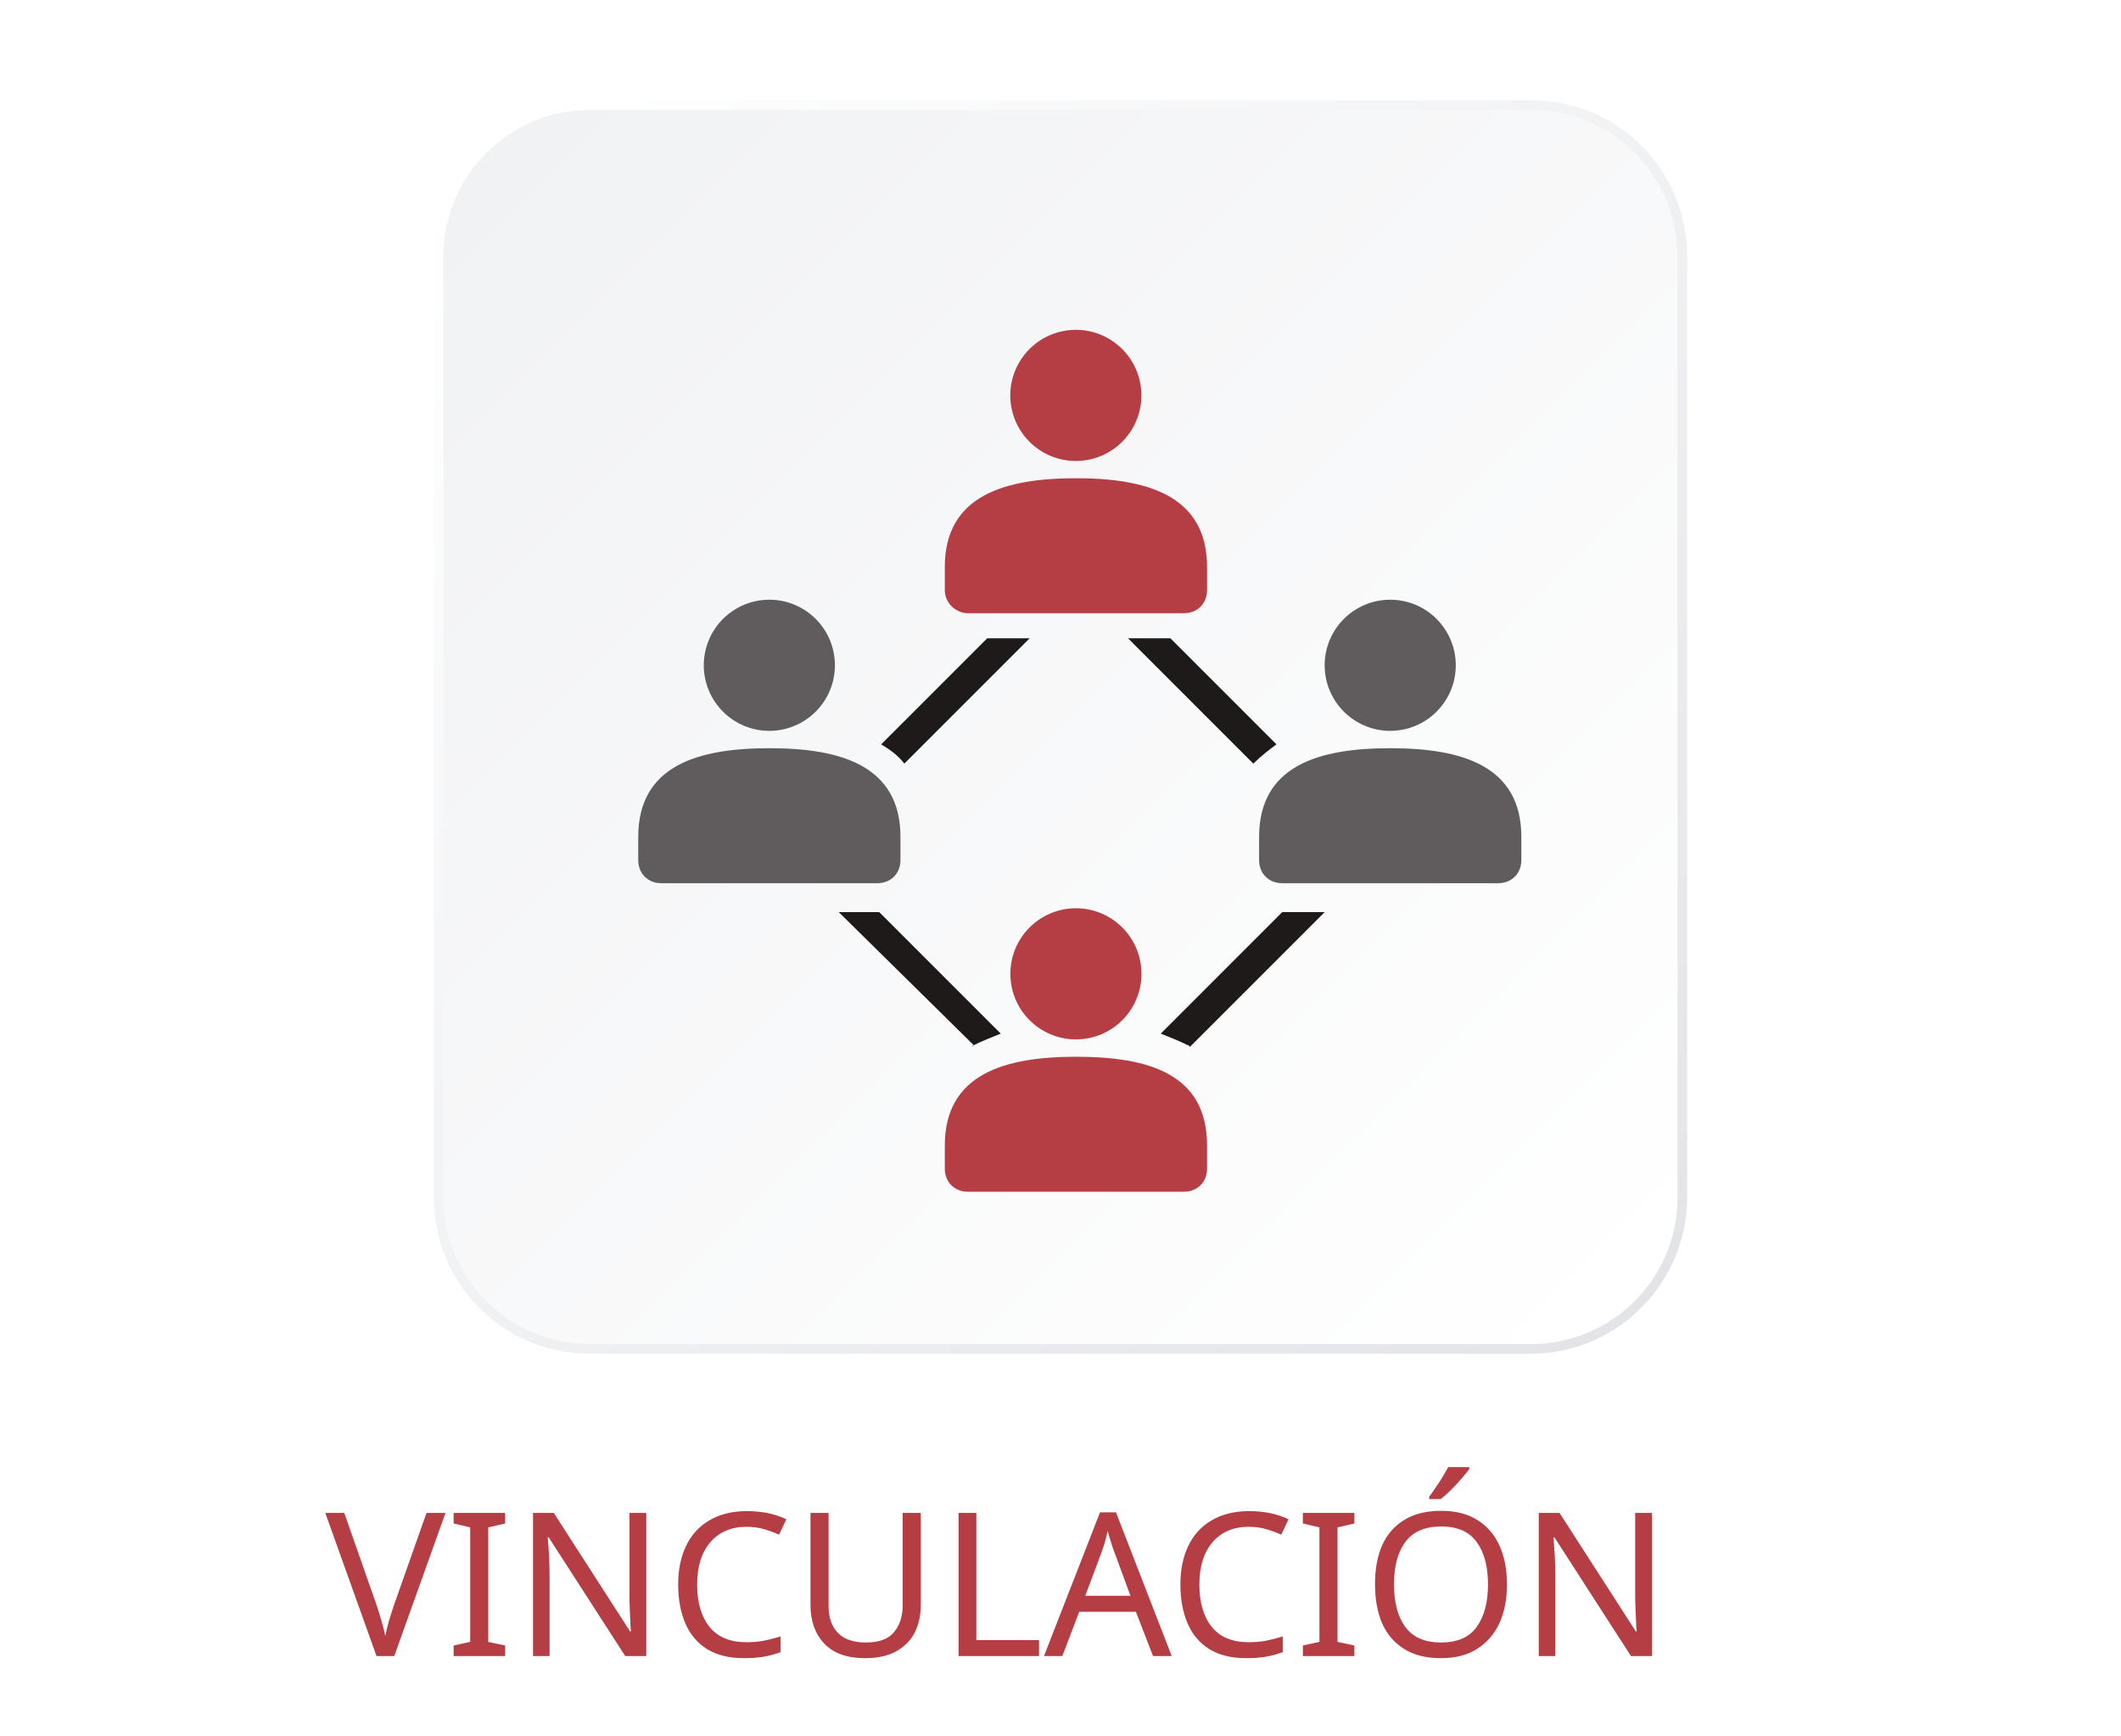
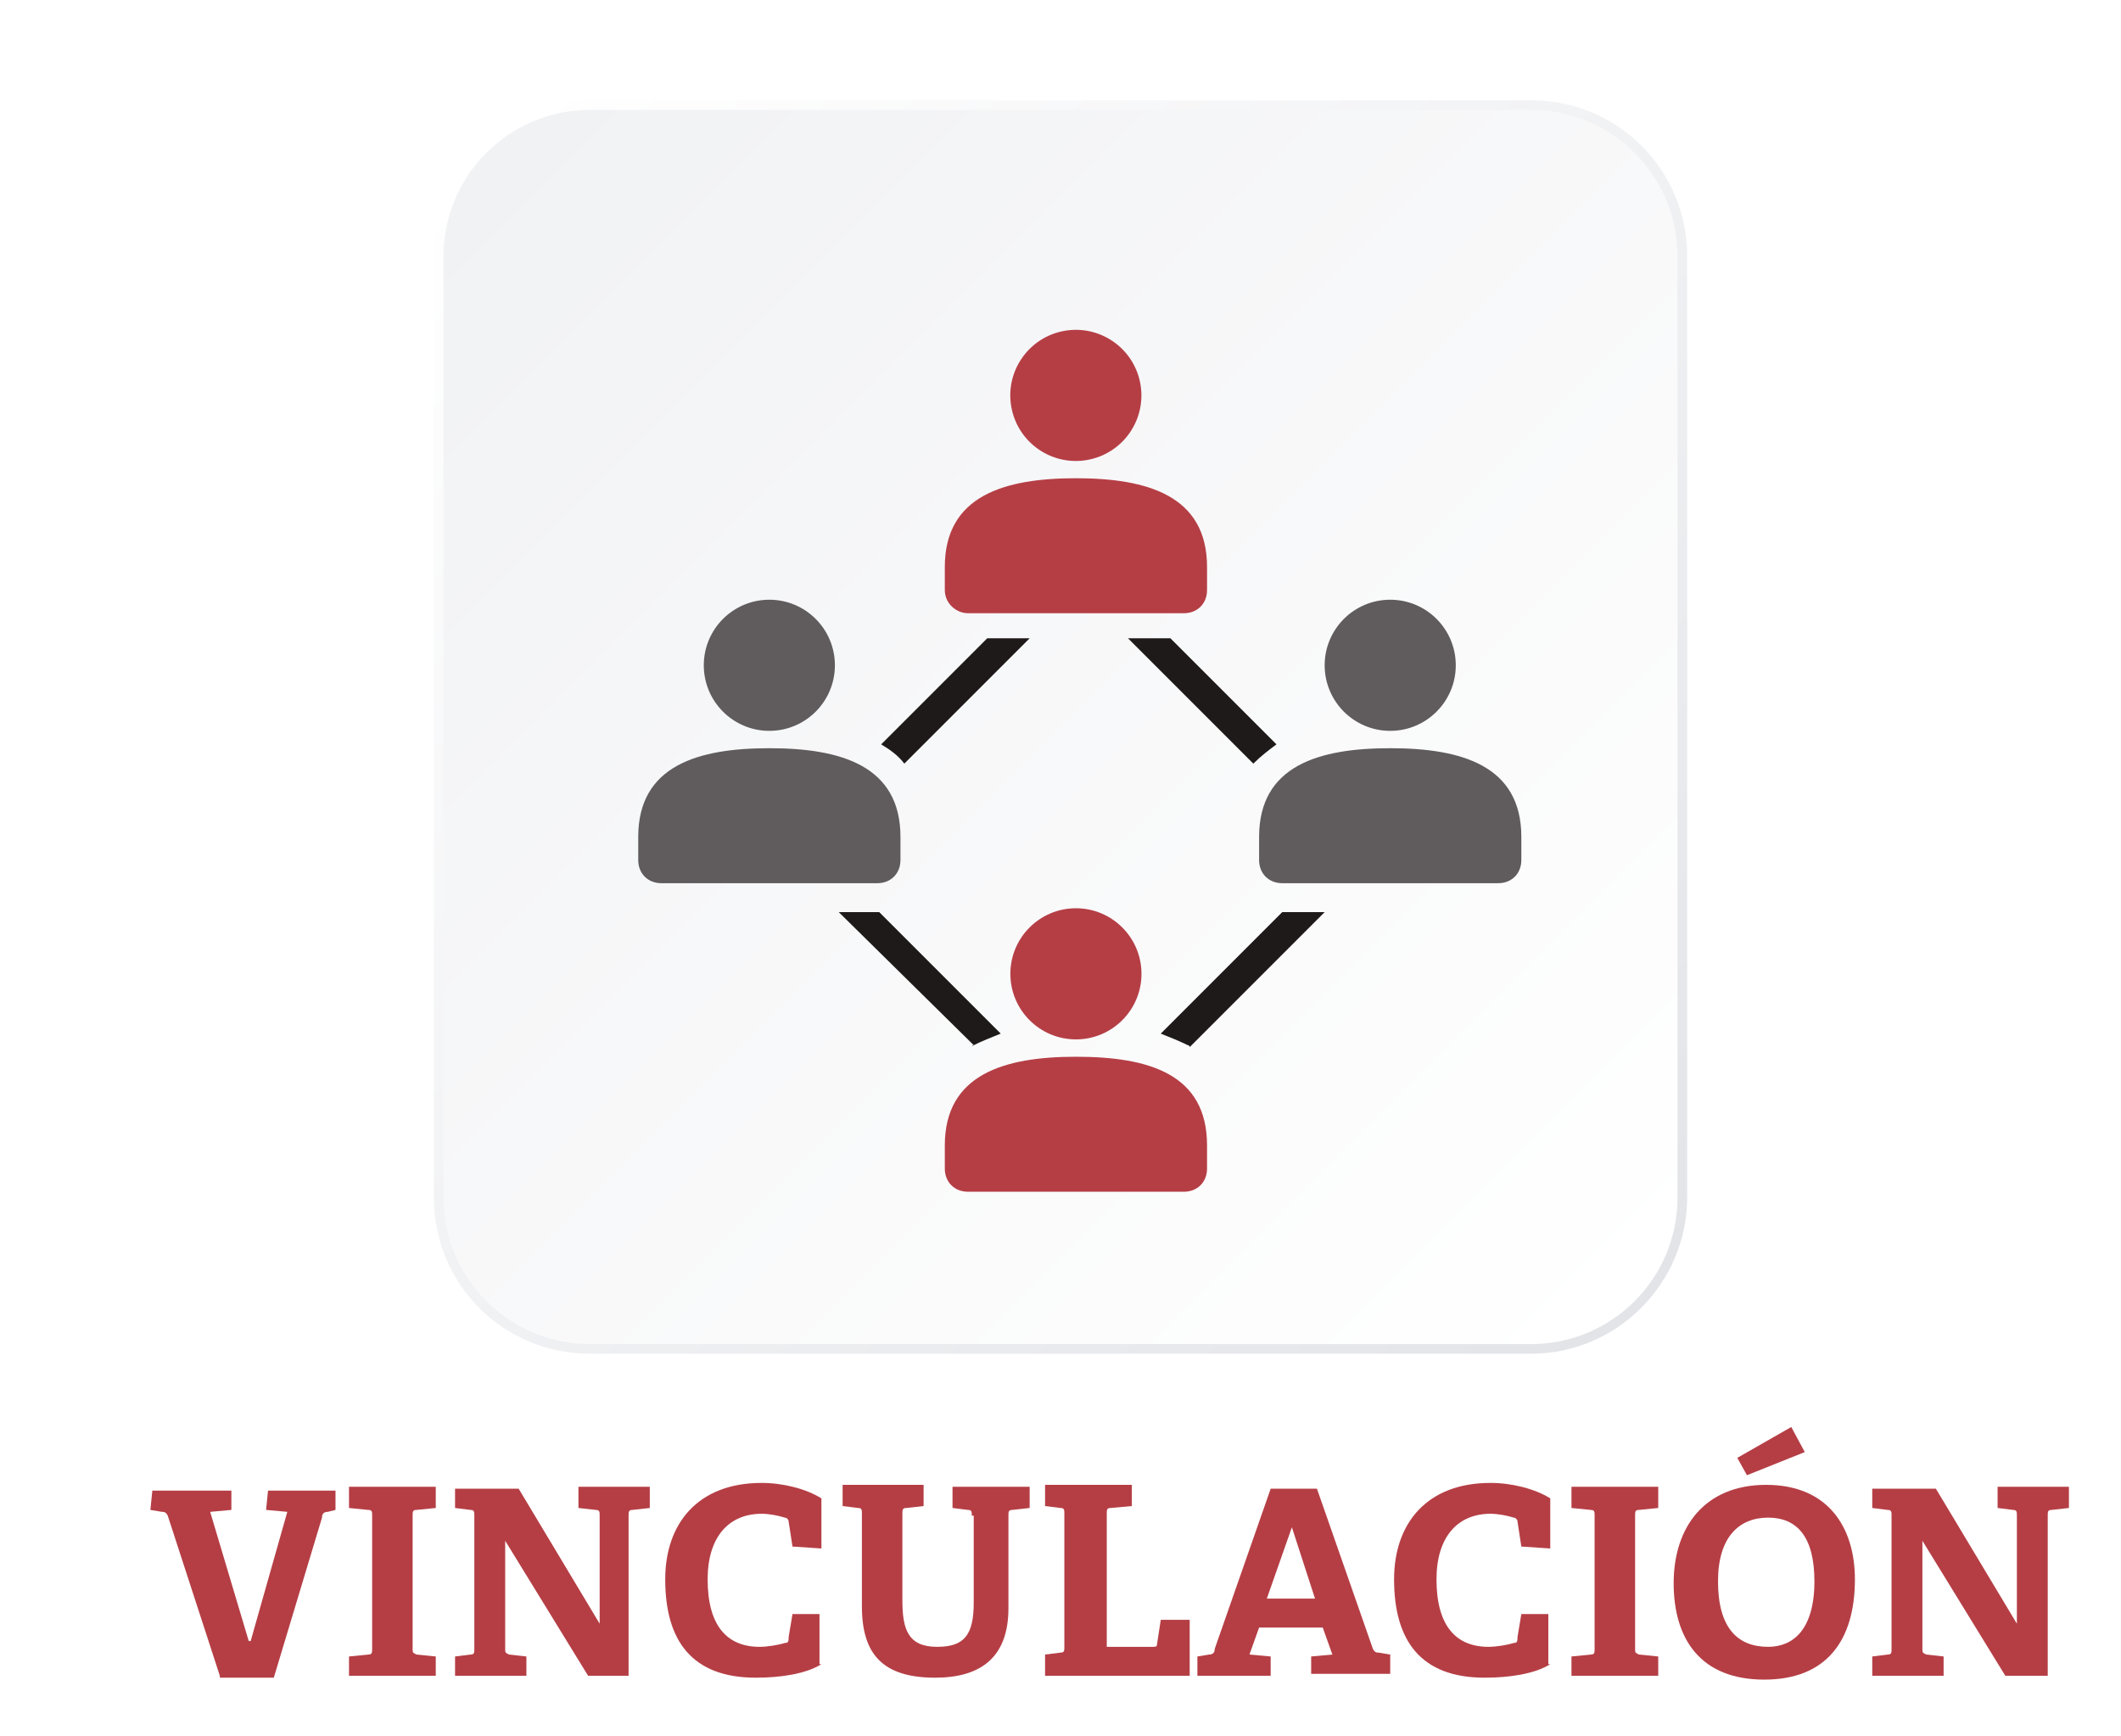
<svg xmlns="http://www.w3.org/2000/svg" version="1.1" id="Capa_1" x="0px" y="0px" viewBox="0 0 110 90" style="enable-background:new 0 0 110 90;" xml:space="preserve">
  <style type="text/css">
	.st0{fill:url(#SVGID_1_);}
	.st1{fill:url(#SVGID_2_);}
	.st2{fill:#B53E45;}
	.st3{fill:#605C5E;}
	.st4{fill:#1E1A19;}
- 	.st5{font-family:'Adelle-Bold';}
- 	.st6{font-size:10.395px;}
</style>
  <g>
    <g>
      <g>
        <linearGradient id="SVGID_1_" gradientUnits="userSpaceOnUse" x1="24.88" y1="7.567" x2="85.12" y2="67.808">
          <stop offset="0" style="stop-color:#FFFFFF" />
          <stop offset="1" style="stop-color:#E2E4E8" />
        </linearGradient>
        <path class="st0" d="M79.4,70.2H30.6c-4.5,0-8.1-3.6-8.1-8.1V13.3c0-4.5,3.6-8.1,8.1-8.1h48.8c4.5,0,8.1,3.6,8.1,8.1v48.8     C87.5,66.5,83.9,70.2,79.4,70.2z" />
        <linearGradient id="SVGID_2_" gradientUnits="userSpaceOnUse" x1="25.227" y1="7.914" x2="84.773" y2="67.46">
          <stop offset="0" style="stop-color:#F1F2F4" />
          <stop offset="1" style="stop-color:#FFFFFF" />
        </linearGradient>
        <path class="st1" d="M30.6,69.7c-4.2,0-7.6-3.4-7.6-7.6V13.3c0-4.2,3.4-7.6,7.6-7.6h48.8c4.2,0,7.6,3.4,7.6,7.6v48.8     c0,4.2-3.4,7.6-7.6,7.6H30.6z" />
      </g>
    </g>
    <g>
      <circle class="st2" cx="55.8" cy="50.5" r="3.4" />
      <path class="st2" d="M55.8,54.8L55.8,54.8c-3.7,0-6.8,0.9-6.8,4.6v1.2c0,0.7,0.5,1.2,1.2,1.2h11.2c0.7,0,1.2-0.5,1.2-1.2v-1.2    C62.6,55.7,59.6,54.8,55.8,54.8z" />
      <ellipse transform="matrix(0.9845 -0.1753 0.1753 0.9845 -2.7327 10.1041)" class="st2" cx="55.8" cy="20.5" rx="3.4" ry="3.4" />
      <path class="st2" d="M50.2,31.8h11.2c0.7,0,1.2-0.5,1.2-1.2v-1.2c0-3.7-3.1-4.6-6.8-4.6h0c-3.7,0-6.8,0.9-6.8,4.6v1.2    C49,31.3,49.6,31.8,50.2,31.8z" />
      <circle class="st3" cx="72.1" cy="34.5" r="3.4" />
      <path class="st3" d="M72.1,38.8L72.1,38.8c-3.7,0-6.8,0.9-6.8,4.6v1.2c0,0.7,0.5,1.2,1.2,1.2h11.2c0.7,0,1.2-0.5,1.2-1.2v-1.2    C78.9,39.7,75.8,38.8,72.1,38.8z" />
      <circle class="st3" cx="39.9" cy="34.5" r="3.4" />
      <path class="st3" d="M46.7,44.6v-1.2c0-3.7-3.1-4.6-6.8-4.6l0,0c-3.7,0-6.8,0.9-6.8,4.6v1.2c0,0.7,0.5,1.2,1.2,1.2h11.2    C46.2,45.8,46.7,45.3,46.7,44.6z" />
      <path class="st4" d="M66.5,47.3l-6.3,6.3c0.5,0.2,1,0.4,1.4,0.6c0,0,0.1,0,0.1,0.1l7-7L66.5,47.3C66.5,47.3,66.5,47.3,66.5,47.3z" />
      <path class="st4" d="M50.5,54.2c0.4-0.2,0.9-0.4,1.4-0.6l-6.3-6.3c0,0,0,0,0,0h-2.1L50.5,54.2C50.4,54.3,50.4,54.2,50.5,54.2z" />
      <path class="st4" d="M66.2,38.6l-5.5-5.5h-2.2l6.5,6.5C65.4,39.2,65.8,38.9,66.2,38.6z" />
      <path class="st4" d="M46.9,39.6l6.5-6.5h-2.2l-5.5,5.5C46.2,38.9,46.6,39.2,46.9,39.6z" />
    </g>
  </g>
  <g>
-     <text transform="matrix(1 0 0 1 16.8701 85.8779)" class="st2 st5 st6">VINCULACIÓN</text>
+     <g>
+       <path class="st2" d="M11.4,86.9l-2.7-8.3c-0.1-0.2-0.2-0.2-0.3-0.2l-0.6-0.1l0.1-1H12v1l-1.1,0.1l2,6.7H13l1.9-6.7l-1.1-0.1l0.1-1    h3.5v1L17,78.4c-0.2,0-0.3,0.1-0.3,0.3l-2.5,8.3H11.4z" />
+       <path class="st2" d="M18.1,86.9v-1l1-0.1c0.2,0,0.2-0.1,0.2-0.3v-6.9c0-0.2,0-0.3-0.2-0.3l-1-0.1v-1.1h4.5v1.1l-1,0.1    c-0.2,0-0.2,0.1-0.2,0.3v6.9c0,0.2,0,0.2,0.2,0.3l1,0.1v1H18.1z" />
+       <path class="st2" d="M30.5,86.9l-4.3-7v5.6c0,0.2,0,0.2,0.2,0.3l0.9,0.1v1h-3.7v-1l0.8-0.1c0.2,0,0.2-0.1,0.2-0.3v-6.9    c0-0.2,0-0.3-0.2-0.3l-0.8-0.1v-1h3.3l4.2,7v-5.6c0-0.2,0-0.3-0.2-0.3L30,78.2v-1.1h3.7v1.1l-0.9,0.1c-0.2,0-0.2,0.1-0.2,0.3v8.3    H30.5z" />
+       <path class="st2" d="M42.6,86.3c-0.8,0.5-2.1,0.7-3.4,0.7c-3.3,0-4.7-1.9-4.7-5.1c0-2.9,1.7-5,5-5c1.1,0,2.3,0.3,3.1,0.8v2.6    l-1.5-0.1l-0.2-1.3c0-0.1-0.1-0.2-0.2-0.2c-0.3-0.1-0.8-0.2-1.2-0.2c-1.7,0-2.8,1.2-2.8,3.4c0,2.4,1,3.5,2.7,3.5    c0.4,0,1-0.1,1.3-0.2c0.2,0,0.2-0.1,0.2-0.3l0.2-1.2h1.4V86.3z" />
+       <path class="st2" d="M50.4,78.6c0-0.2,0-0.3-0.2-0.3l-0.8-0.1v-1.1h4v1.1l-0.9,0.1c-0.2,0-0.2,0.1-0.2,0.3v4.8    c0,2.6-1.5,3.6-3.8,3.6c-2.7,0-3.8-1.2-3.8-3.7v-4.8c0-0.2,0-0.3-0.2-0.3l-0.8-0.1v-1.1h4.2v1.1l-0.9,0.1c-0.2,0-0.2,0.1-0.2,0.3    V83c0,1.5,0.3,2.4,1.8,2.4c1.4,0,1.9-0.6,1.9-2.3V78.6z" />
+       <path class="st2" d="M54.2,86.9v-1.1l0.8-0.1c0.2,0,0.2-0.1,0.2-0.3v-6.9c0-0.2,0-0.3-0.2-0.3l-0.8-0.1v-1.1h4.5v1.1l-1.1,0.1    c-0.2,0-0.2,0.1-0.2,0.3v6.9h2.4c0.1,0,0.2,0,0.2-0.1l0.2-1.3h1.5v2.9H54.2z" />
+       <path class="st2" d="M68,86.9v-1l1.1-0.1l-0.5-1.4h-3.3l-0.5,1.4l1.1,0.1v1h-3.8v-1l0.6-0.1c0.2,0,0.3-0.1,0.3-0.3l2.9-8.3h2.4    l2.9,8.3c0.1,0.2,0.2,0.2,0.3,0.2l0.6,0.1v1H68z M67,79.2L67,79.2l-1.3,3.7h2.5L67,79.2z" />
+       <path class="st2" d="M80.4,86.3c-0.8,0.5-2.1,0.7-3.4,0.7c-3.3,0-4.7-1.9-4.7-5.1c0-2.9,1.7-5,5-5c1.1,0,2.3,0.3,3.1,0.8v2.6    l-1.5-0.1l-0.2-1.3c0-0.1-0.1-0.2-0.2-0.2c-0.3-0.1-0.8-0.2-1.2-0.2c-1.7,0-2.8,1.2-2.8,3.4c0,2.4,1,3.5,2.7,3.5    c0.4,0,1-0.1,1.3-0.2c0.2,0,0.2-0.1,0.2-0.3l0.2-1.2h1.4V86.3z" />
+       <path class="st2" d="M81.5,86.9v-1l1-0.1c0.2,0,0.2-0.1,0.2-0.3v-6.9c0-0.2,0-0.3-0.2-0.3l-1-0.1v-1.1H86v1.1l-1,0.1    c-0.2,0-0.2,0.1-0.2,0.3v6.9c0,0.2,0,0.2,0.2,0.3l1,0.1v1H81.5z" />
+       <path class="st2" d="M86.8,82.1c0-2.9,1.6-5.1,4.8-5.1c3.2,0,4.6,2.2,4.6,4.9c0,3.2-1.5,5.2-4.7,5.2C88.2,87.1,86.8,85,86.8,82.1z     M94.1,82c0-2.3-0.9-3.3-2.4-3.3c-1.5,0-2.6,1-2.6,3.3c0,2.4,1,3.4,2.6,3.4C93,85.4,94.1,84.5,94.1,82z M90.6,76.5l-0.5-0.9    l2.8-1.6l0.7,1.3L90.6,76.5z" />
+       <path class="st2" d="M104,86.9l-4.3-7v5.6c0,0.2,0,0.2,0.2,0.3l0.9,0.1v1h-3.7v-1l0.8-0.1c0.2,0,0.2-0.1,0.2-0.3v-6.9    c0-0.2,0-0.3-0.2-0.3l-0.8-0.1v-1h3.3l4.2,7v-5.6c0-0.2,0-0.3-0.2-0.3l-0.8-0.1v-1.1h3.7v1.1l-0.9,0.1c-0.2,0-0.2,0.1-0.2,0.3v8.3    H104z" />
+     </g>
  </g>
</svg>
